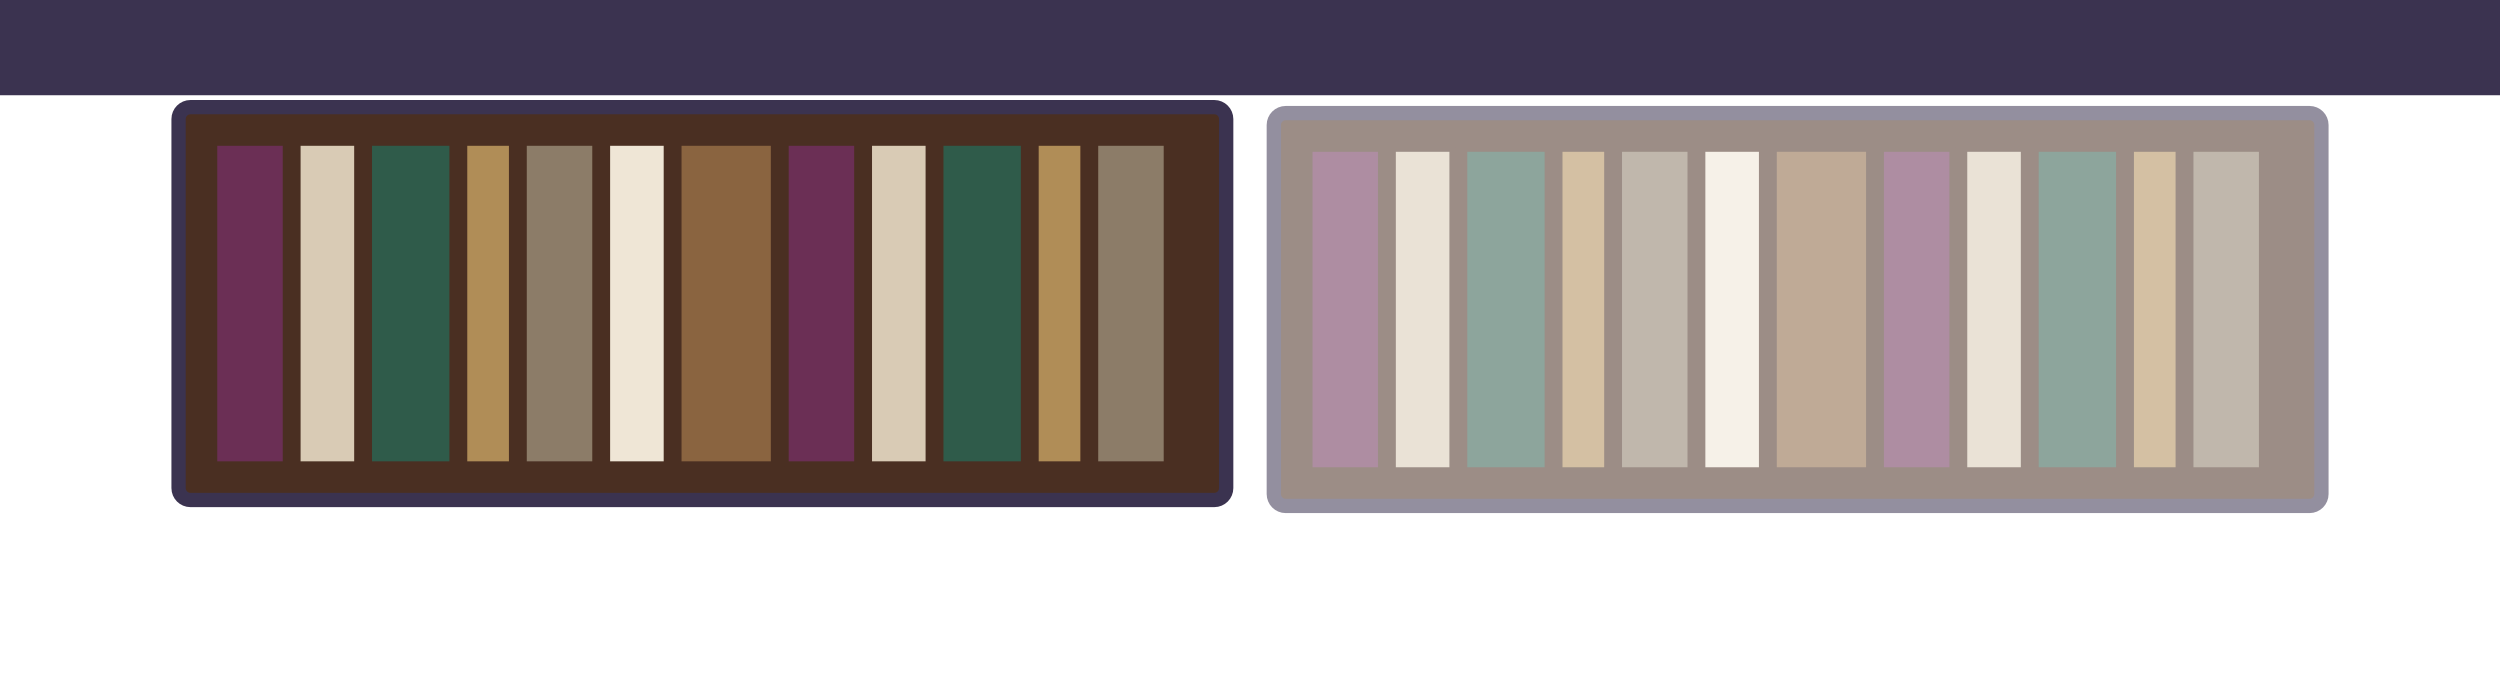
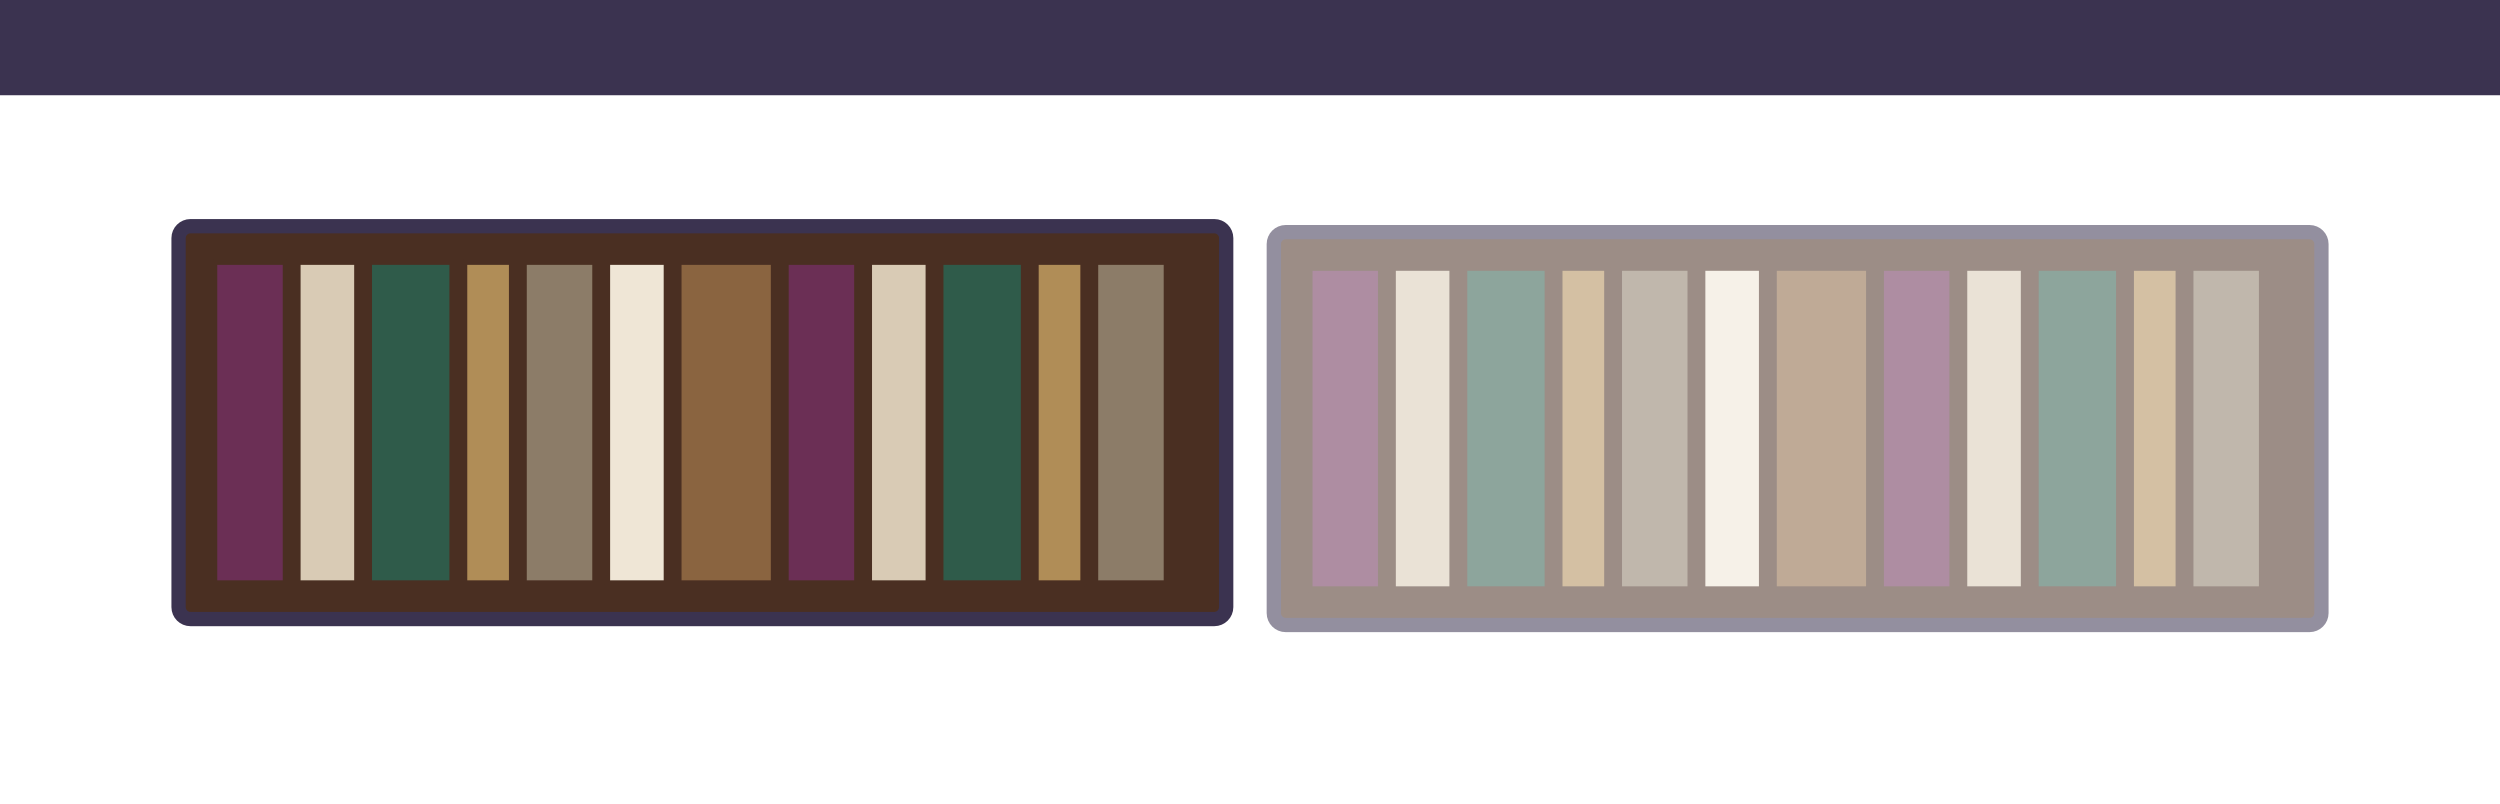
- <svg xmlns="http://www.w3.org/2000/svg" viewBox="0 0 210 57.5" role="img" aria-label="Bookshelves">
+ <svg xmlns="http://www.w3.org/2000/svg" viewBox="0 0 210 67.5" role="img" aria-label="Bookshelves">
  <rect x="0" y="0" width="210" height="8" fill="#3B3350" />
  <g>
-     <svg x="14" y="8" width="90" height="35" viewBox="0 0 90 35" preserveAspectRatio="none" overflow="visible">
+     <svg x="14" y="18" width="90" height="35" viewBox="0 0 90 35" preserveAspectRatio="none" overflow="visible">
      <g stroke-linejoin="round" stroke-linecap="round">
        <rect x="1" y="1" width="88" height="33" rx="1" fill="#4A2F22" stroke="#3B3350" stroke-width="1.2" vector-effect="non-scaling-stroke" />
        <rect x="4" y="4" width="6" height="27" fill="#6B2F55" stroke="#4A2F22" stroke-width="0.5" vector-effect="non-scaling-stroke" />
        <rect x="11" y="4" width="5" height="27" fill="#D9CBB5" stroke="#4A2F22" stroke-width="0.5" vector-effect="non-scaling-stroke" />
        <rect x="17" y="4" width="7" height="27" fill="#2F5B4A" stroke="#4A2F22" stroke-width="0.5" vector-effect="non-scaling-stroke" />
        <rect x="25" y="4" width="4" height="27" fill="#B08D57" stroke="#4A2F22" stroke-width="0.5" vector-effect="non-scaling-stroke" />
        <rect x="30" y="4" width="6" height="27" fill="#8C7C68" stroke="#4A2F22" stroke-width="0.5" vector-effect="non-scaling-stroke" />
        <rect x="37" y="4" width="5" height="27" fill="#EFE6D6" stroke="#4A2F22" stroke-width="0.5" vector-effect="non-scaling-stroke" />
        <rect x="43" y="4" width="8" height="27" fill="#8A6440" stroke="#4A2F22" stroke-width="0.5" vector-effect="non-scaling-stroke" />
        <rect x="52" y="4" width="6" height="27" fill="#6B2F55" stroke="#4A2F22" stroke-width="0.5" vector-effect="non-scaling-stroke" />
        <rect x="59" y="4" width="5" height="27" fill="#D9CBB5" stroke="#4A2F22" stroke-width="0.5" vector-effect="non-scaling-stroke" />
        <rect x="65" y="4" width="7" height="27" fill="#2F5B4A" stroke="#4A2F22" stroke-width="0.5" vector-effect="non-scaling-stroke" />
        <rect x="73" y="4" width="4" height="27" fill="#B08D57" stroke="#4A2F22" stroke-width="0.5" vector-effect="non-scaling-stroke" />
        <rect x="78" y="4" width="6" height="27" fill="#8C7C68" stroke="#4A2F22" stroke-width="0.5" vector-effect="non-scaling-stroke" />
      </g>
    </svg>
  </g>
  <g opacity="0.55">
-     <svg x="106" y="8.5" width="90" height="35" viewBox="0 0 90 35" preserveAspectRatio="none" overflow="visible">
+     <svg x="106" y="18.5" width="90" height="35" viewBox="0 0 90 35" preserveAspectRatio="none" overflow="visible">
      <g stroke-linejoin="round" stroke-linecap="round">
        <rect x="1" y="1" width="88" height="33" rx="1" fill="#4A2F22" stroke="#3B3350" stroke-width="1.2" vector-effect="non-scaling-stroke" />
        <rect x="4" y="4" width="6" height="27" fill="#6B2F55" stroke="#4A2F22" stroke-width="0.5" vector-effect="non-scaling-stroke" />
        <rect x="11" y="4" width="5" height="27" fill="#D9CBB5" stroke="#4A2F22" stroke-width="0.5" vector-effect="non-scaling-stroke" />
        <rect x="17" y="4" width="7" height="27" fill="#2F5B4A" stroke="#4A2F22" stroke-width="0.5" vector-effect="non-scaling-stroke" />
        <rect x="25" y="4" width="4" height="27" fill="#B08D57" stroke="#4A2F22" stroke-width="0.5" vector-effect="non-scaling-stroke" />
        <rect x="30" y="4" width="6" height="27" fill="#8C7C68" stroke="#4A2F22" stroke-width="0.5" vector-effect="non-scaling-stroke" />
        <rect x="37" y="4" width="5" height="27" fill="#EFE6D6" stroke="#4A2F22" stroke-width="0.5" vector-effect="non-scaling-stroke" />
        <rect x="43" y="4" width="8" height="27" fill="#8A6440" stroke="#4A2F22" stroke-width="0.5" vector-effect="non-scaling-stroke" />
        <rect x="52" y="4" width="6" height="27" fill="#6B2F55" stroke="#4A2F22" stroke-width="0.5" vector-effect="non-scaling-stroke" />
        <rect x="59" y="4" width="5" height="27" fill="#D9CBB5" stroke="#4A2F22" stroke-width="0.5" vector-effect="non-scaling-stroke" />
        <rect x="65" y="4" width="7" height="27" fill="#2F5B4A" stroke="#4A2F22" stroke-width="0.5" vector-effect="non-scaling-stroke" />
        <rect x="73" y="4" width="4" height="27" fill="#B08D57" stroke="#4A2F22" stroke-width="0.5" vector-effect="non-scaling-stroke" />
        <rect x="78" y="4" width="6" height="27" fill="#8C7C68" stroke="#4A2F22" stroke-width="0.5" vector-effect="non-scaling-stroke" />
      </g>
    </svg>
  </g>
</svg>
